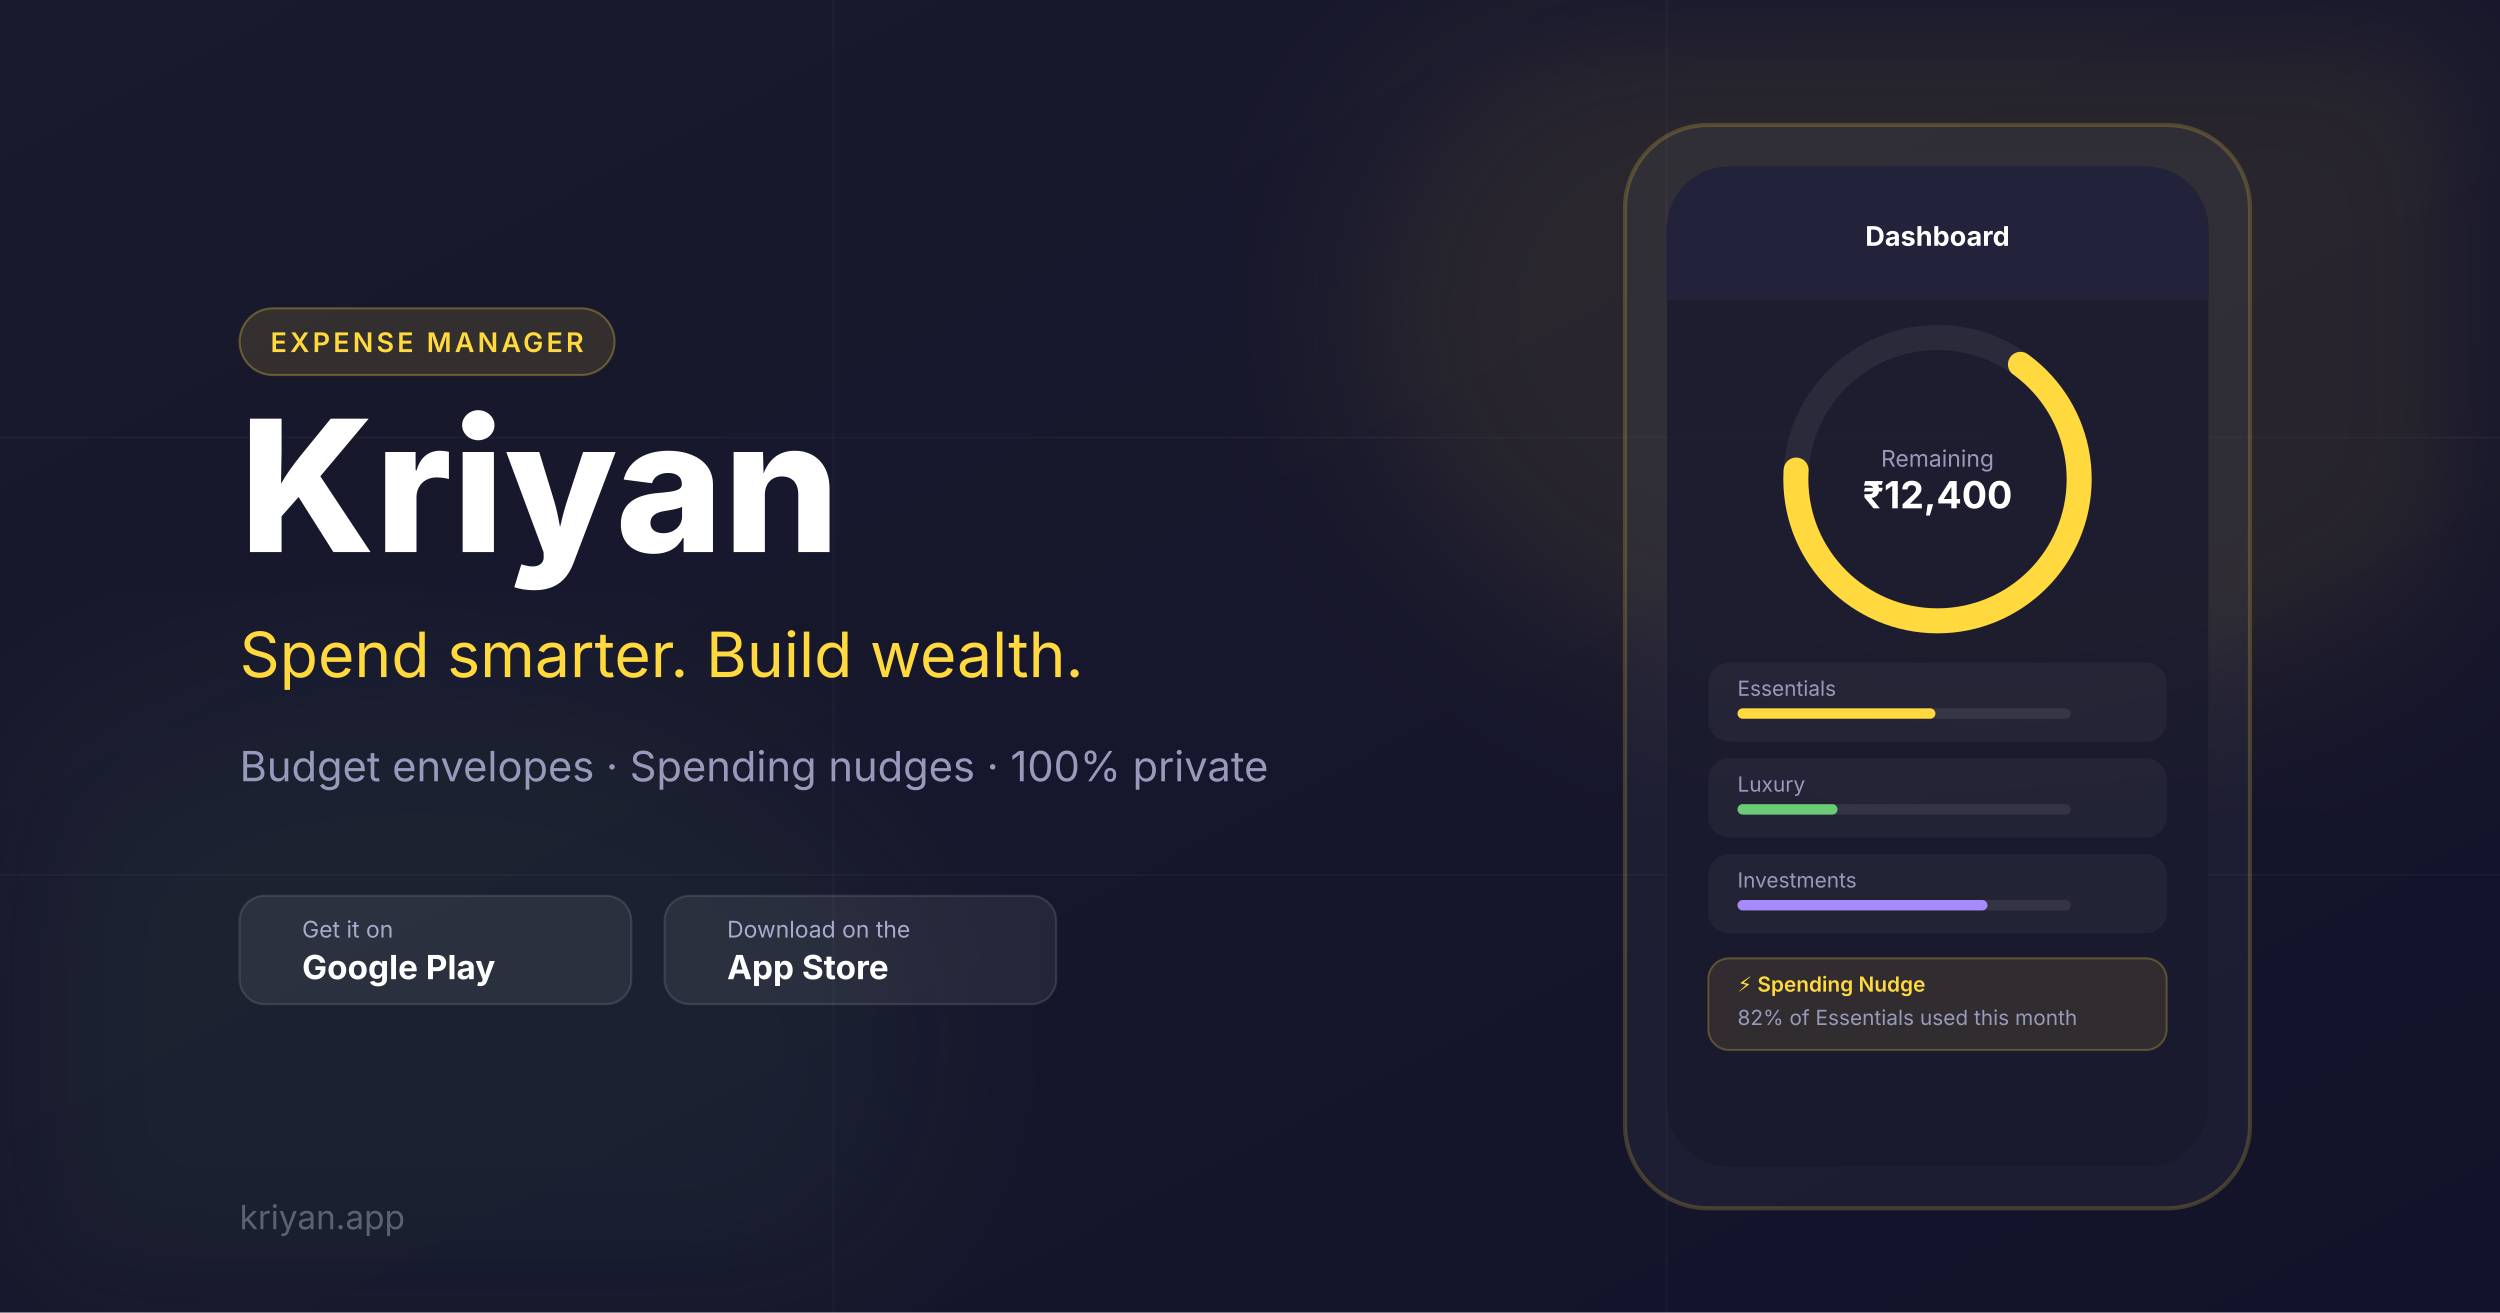
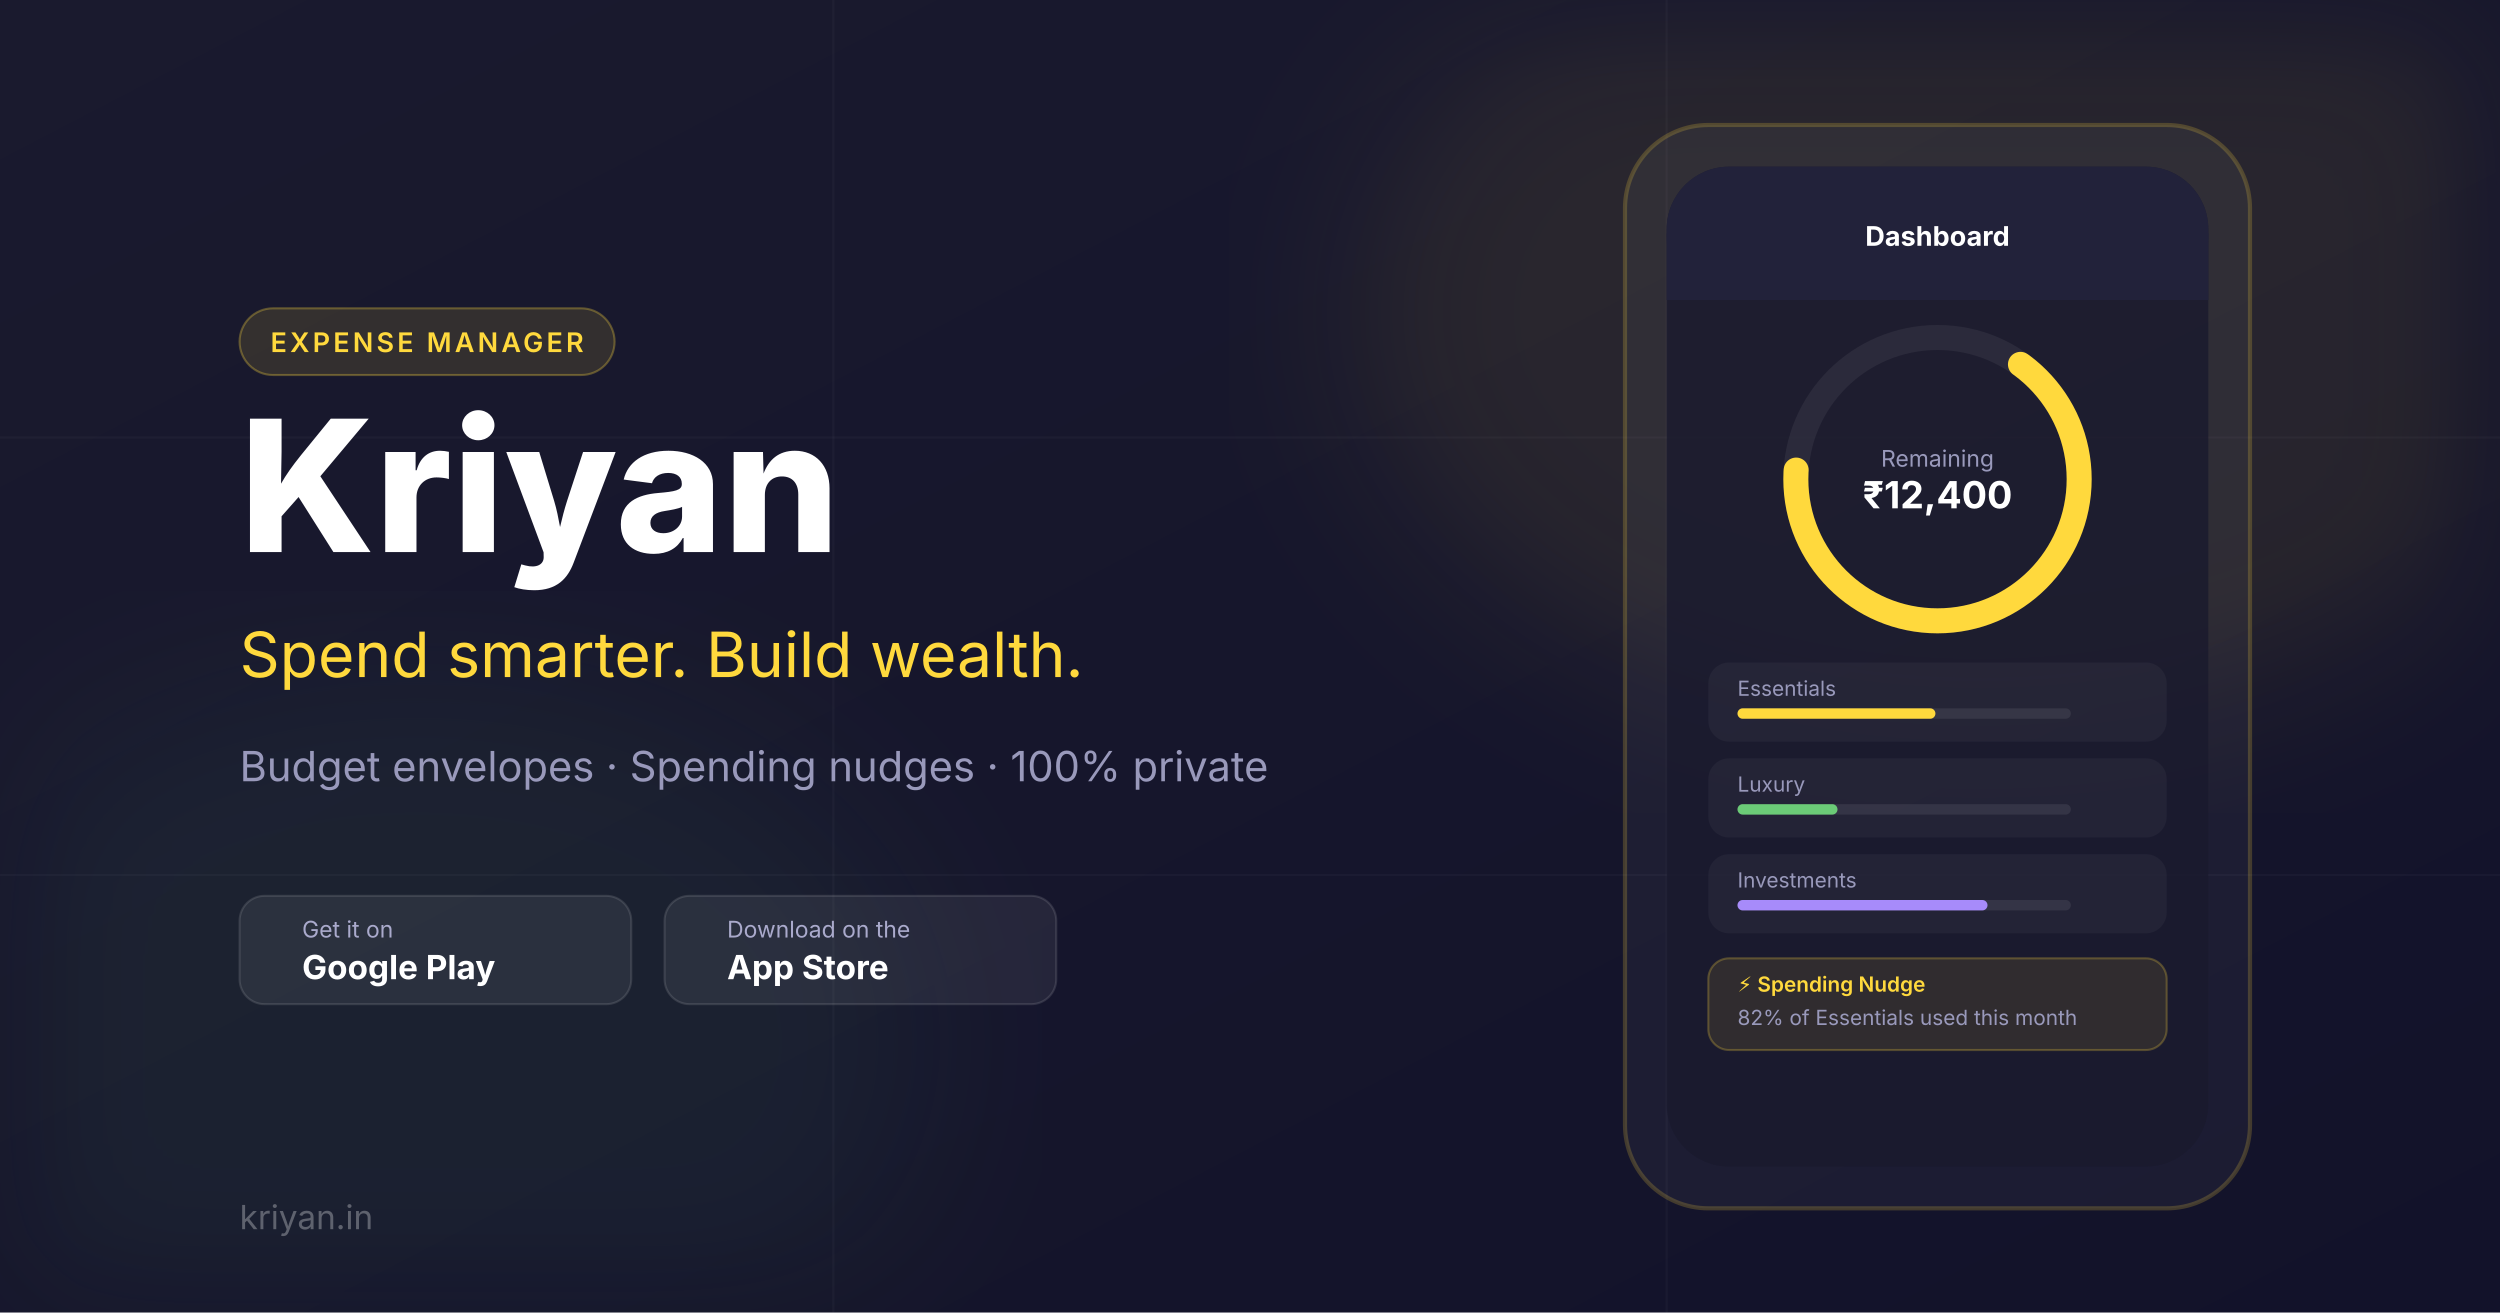
<svg xmlns="http://www.w3.org/2000/svg" width="1200" height="630" viewBox="0 0 1200 630">
  <defs>
    <linearGradient id="bg" x1="0%" y1="0%" x2="100%" y2="100%">
      <stop offset="0%" style="stop-color:#1a1a2e" />
      <stop offset="100%" style="stop-color:#12122a" />
    </linearGradient>
    <linearGradient id="glow" x1="0%" y1="0%" x2="100%" y2="100%">
      <stop offset="0%" style="stop-color:#ffd93d;stop-opacity:0.15" />
      <stop offset="100%" style="stop-color:#ffd93d;stop-opacity:0" />
    </linearGradient>
    <filter id="blur">
      <feGaussianBlur stdDeviation="40" />
    </filter>
  </defs>
  <rect width="1200" height="630" fill="url(#bg)" />
  <ellipse cx="950" cy="150" rx="300" ry="200" fill="#ffd93d" opacity="0.08" filter="url(#blur)" />
  <ellipse cx="200" cy="500" rx="250" ry="180" fill="#6bcb77" opacity="0.06" filter="url(#blur)" />
  <g stroke="rgba(255,255,255,0.03)" stroke-width="1">
    <line x1="0" y1="210" x2="1200" y2="210" />
    <line x1="0" y1="420" x2="1200" y2="420" />
    <line x1="400" y1="0" x2="400" y2="630" />
    <line x1="800" y1="0" x2="800" y2="630" />
  </g>
  <rect x="115" y="148" width="180" height="32" rx="16" fill="rgba(255,217,61,0.12)" stroke="rgba(255,217,61,0.3)" stroke-width="1" />
  <text x="205" y="169" font-family="-apple-system, BlinkMacSystemFont, 'Segoe UI', sans-serif" font-size="13" font-weight="600" fill="#ffd93d" text-anchor="middle" letter-spacing="1.5">EXPENSE MANAGER</text>
  <text x="115" y="265" font-family="-apple-system, BlinkMacSystemFont, 'Segoe UI', sans-serif" font-size="88" font-weight="800" fill="#ffffff">Kriyan</text>
  <text x="115" y="325" font-family="-apple-system, BlinkMacSystemFont, 'Segoe UI', sans-serif" font-size="30" font-weight="400" fill="#ffd93d">Spend smarter. Build wealth.</text>
  <text x="115" y="375" font-family="-apple-system, BlinkMacSystemFont, 'Segoe UI', sans-serif" font-size="20" fill="#9999bb">Budget envelopes · Spending nudges · 100% private</text>
  <rect x="115" y="430" width="188" height="52" rx="12" fill="rgba(255,255,255,0.07)" stroke="rgba(255,255,255,0.12)" stroke-width="1" />
  <text x="145" y="450" font-family="-apple-system, BlinkMacSystemFont, 'Segoe UI', sans-serif" font-size="11" fill="#aaaacc">Get it on</text>
  <text x="145" y="470" font-family="-apple-system, BlinkMacSystemFont, 'Segoe UI', sans-serif" font-size="16" font-weight="700" fill="#ffffff">Google Play</text>
  <rect x="319" y="430" width="188" height="52" rx="12" fill="rgba(255,255,255,0.07)" stroke="rgba(255,255,255,0.12)" stroke-width="1" />
  <text x="349" y="450" font-family="-apple-system, BlinkMacSystemFont, 'Segoe UI', sans-serif" font-size="11" fill="#aaaacc">Download on the</text>
  <text x="349" y="470" font-family="-apple-system, BlinkMacSystemFont, 'Segoe UI', sans-serif" font-size="16" font-weight="700" fill="#ffffff">App Store</text>
  <rect x="780" y="60" width="300" height="520" rx="40" fill="rgba(255,255,255,0.04)" stroke="rgba(255,217,61,0.2)" stroke-width="2" />
  <rect x="800" y="80" width="260" height="480" rx="30" fill="rgba(26,26,46,0.8)" />
  <rect x="800" y="80" width="260" height="64" rx="30" fill="#22223a" />
  <rect x="800" y="112" width="260" height="32" fill="#22223a" />
  <text x="930" y="118" font-family="-apple-system, BlinkMacSystemFont, 'Segoe UI', sans-serif" font-size="13" font-weight="700" fill="#ffffff" text-anchor="middle">Dashboard</text>
  <circle cx="930" cy="230" r="68" fill="none" stroke="rgba(255,255,255,0.06)" stroke-width="12" />
  <circle cx="930" cy="230" r="68" fill="none" stroke="#ffd93d" stroke-width="12" stroke-dasharray="290 145" stroke-dashoffset="72" stroke-linecap="round" />
  <text x="930" y="224" font-family="-apple-system, BlinkMacSystemFont, 'Segoe UI', sans-serif" font-size="11" fill="#9999bb" text-anchor="middle">Remaining</text>
  <text x="930" y="244" font-family="-apple-system, BlinkMacSystemFont, 'Segoe UI', sans-serif" font-size="18" font-weight="700" fill="#ffffff" text-anchor="middle">₹12,400</text>
  <rect x="820" y="318" width="220" height="38" rx="10" fill="rgba(255,255,255,0.04)" />
  <text x="834" y="334" font-family="-apple-system, BlinkMacSystemFont, 'Segoe UI', sans-serif" font-size="10" fill="#9999bb">Essentials</text>
  <rect x="834" y="340" width="160" height="5" rx="2.5" fill="rgba(255,255,255,0.08)" />
  <rect x="834" y="340" width="95" height="5" rx="2.5" fill="#ffd93d" />
  <rect x="820" y="364" width="220" height="38" rx="10" fill="rgba(255,255,255,0.04)" />
  <text x="834" y="380" font-family="-apple-system, BlinkMacSystemFont, 'Segoe UI', sans-serif" font-size="10" fill="#9999bb">Luxury</text>
  <rect x="834" y="386" width="160" height="5" rx="2.5" fill="rgba(255,255,255,0.08)" />
  <rect x="834" y="386" width="48" height="5" rx="2.5" fill="#6bcb77" />
  <rect x="820" y="410" width="220" height="38" rx="10" fill="rgba(255,255,255,0.04)" />
  <text x="834" y="426" font-family="-apple-system, BlinkMacSystemFont, 'Segoe UI', sans-serif" font-size="10" fill="#9999bb">Investments</text>
  <rect x="834" y="432" width="160" height="5" rx="2.5" fill="rgba(255,255,255,0.08)" />
  <rect x="834" y="432" width="120" height="5" rx="2.5" fill="#a78bfa" />
  <rect x="820" y="460" width="220" height="44" rx="10" fill="rgba(255,217,61,0.1)" stroke="rgba(255,217,61,0.25)" stroke-width="1" />
  <text x="834" y="476" font-family="-apple-system, BlinkMacSystemFont, 'Segoe UI', sans-serif" font-size="10" font-weight="600" fill="#ffd93d">⚡ Spending Nudge</text>
  <text x="834" y="492" font-family="-apple-system, BlinkMacSystemFont, 'Segoe UI', sans-serif" font-size="10" fill="#9999bb">82% of Essentials used this month</text>
-   <text x="115" y="590" font-family="-apple-system, BlinkMacSystemFont, 'Segoe UI', sans-serif" font-size="16" fill="rgba(255,255,255,0.3)">kriyan.app</text>
+   <text x="115" y="590" font-family="-apple-system, BlinkMacSystemFont, 'Segoe UI', sans-serif" font-size="16" fill="rgba(255,255,255,0.3)">kriyan.in</text>
</svg>
